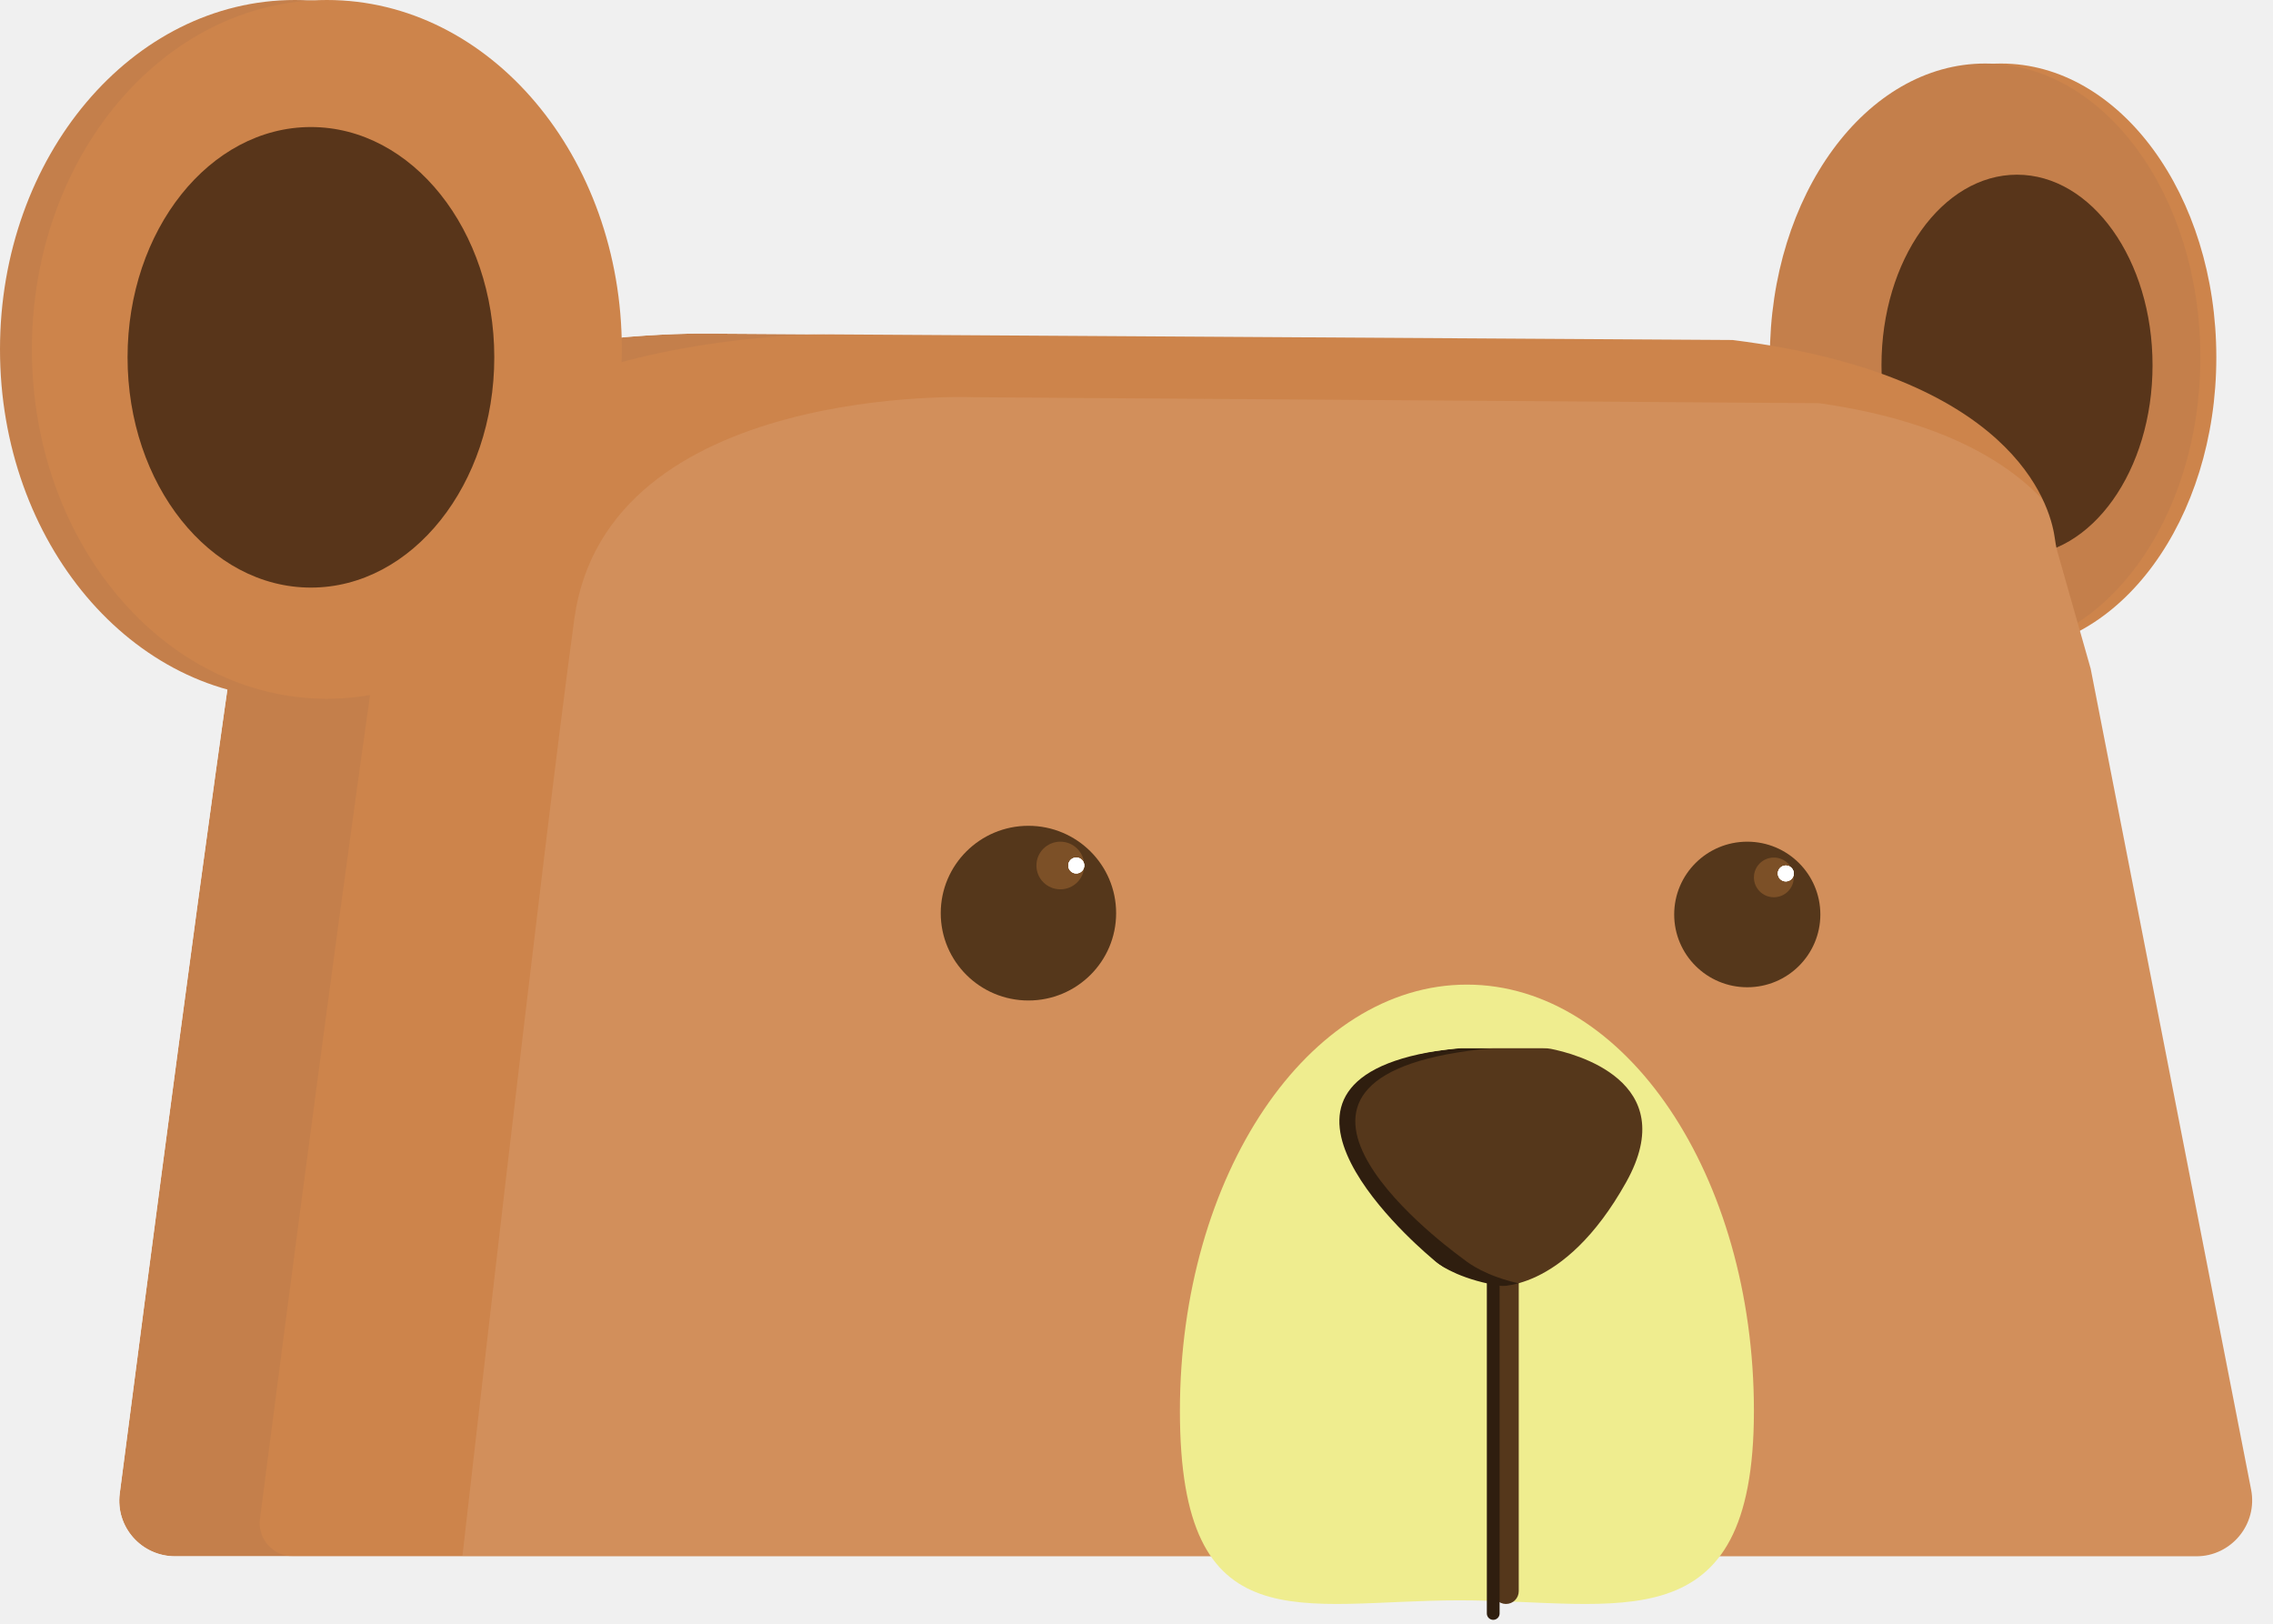
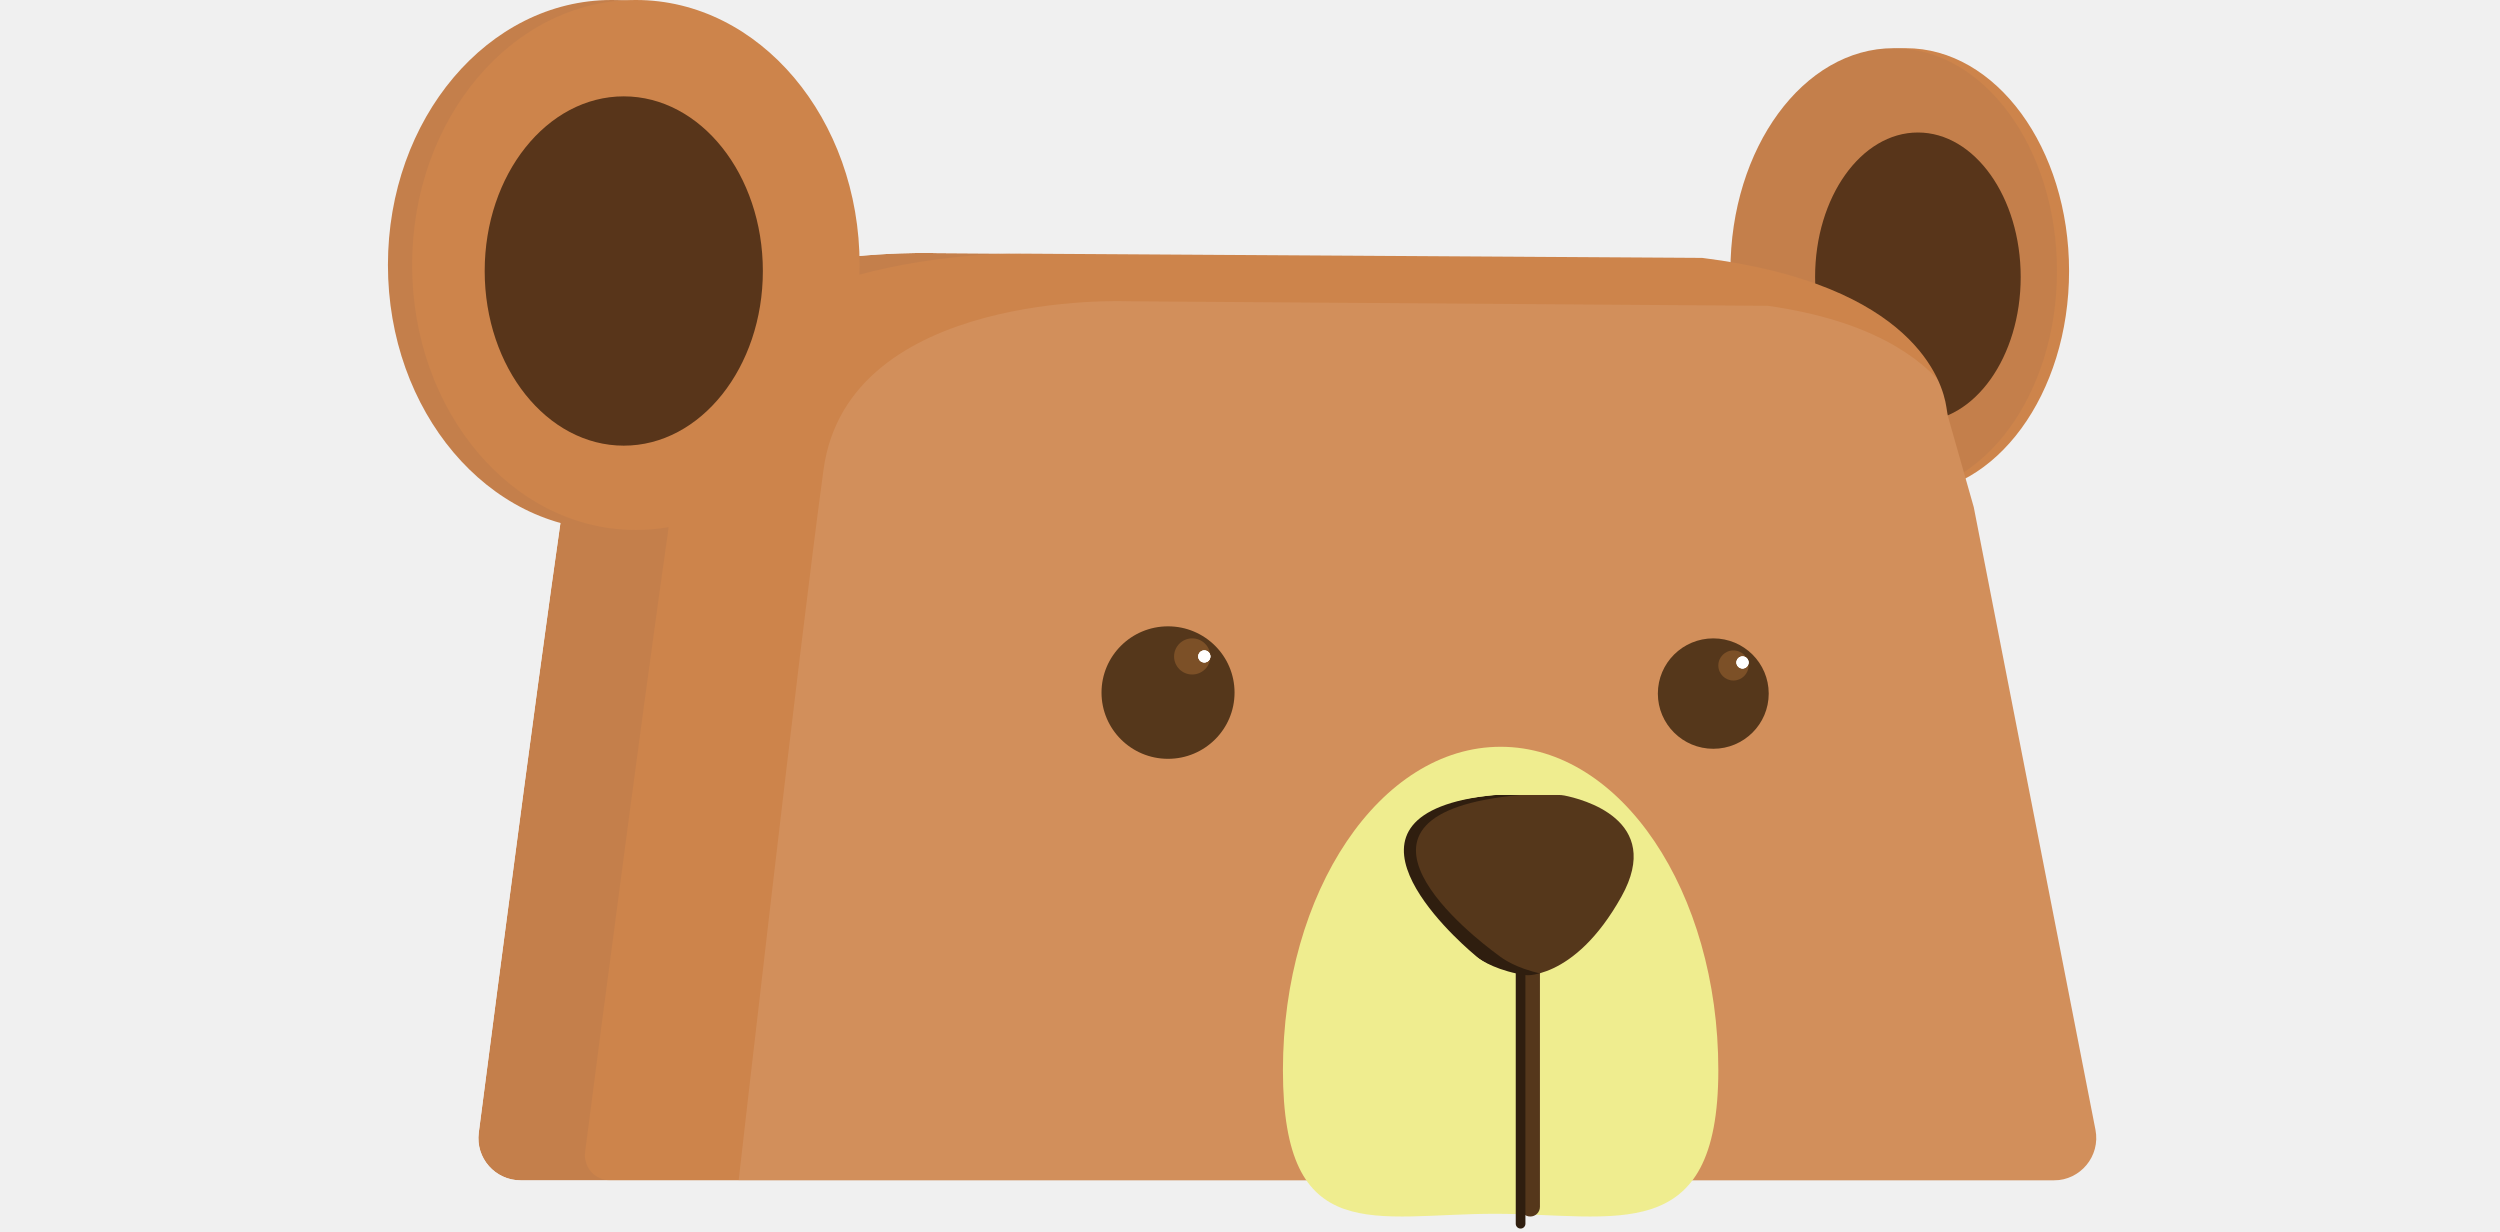
- <svg xmlns="http://www.w3.org/2000/svg" width="203" height="145" viewBox="0 0 203 145" fill="none">
+ <svg xmlns="http://www.w3.org/2000/svg" width="203" height="100" viewBox="0 0 203 145" fill="none">
  <path fill-rule="evenodd" clip-rule="evenodd" d="M197.938 31.909C197.938 46.397 189.331 58.145 178.713 58.145C168.097 58.145 159.489 46.397 159.489 31.909C159.489 17.42 168.097 5.673 178.713 5.673C189.331 5.673 197.938 17.42 197.938 31.909Z" fill="#CD844B" />
  <path fill-rule="evenodd" clip-rule="evenodd" d="M196.514 31.909C196.514 46.397 187.907 58.145 177.29 58.145C166.673 58.145 158.065 46.397 158.065 31.909C158.065 17.42 166.673 5.673 177.29 5.673C187.907 5.673 196.514 17.42 196.514 31.909Z" fill="#C47F4B" />
  <path fill-rule="evenodd" clip-rule="evenodd" d="M192.242 32.618C192.242 42.018 186.823 49.636 180.138 49.636C173.453 49.636 168.034 42.018 168.034 32.618C168.034 23.218 173.453 15.6 180.138 15.6C186.823 15.6 192.242 23.218 192.242 32.618Z" fill="#58351A" />
  <mask id="mask0" mask-type="alpha" maskUnits="userSpaceOnUse" x="10" y="29" width="192" height="110">
    <path fill-rule="evenodd" clip-rule="evenodd" d="M64.626 29.801C64.575 29.8 64.548 29.8 64.497 29.798C62.904 29.75 25.29 28.832 21.906 50.699C19.061 69.079 12.817 116.969 10.693 133.372C10.305 136.362 12.632 138.979 15.646 138.979C19.608 138.979 26.334 138.979 37.753 138.979H158.479H196.138C199.284 138.979 201.648 136.108 201.045 133.02L186.715 59.707L183.744 49.259C183.621 48.824 183.559 48.376 183.492 47.928C183.06 45.012 179.767 33.493 154.727 30.362L64.626 29.801Z" fill="#CD844B" />
  </mask>
  <g mask="url(#mask0)">
    <path fill-rule="evenodd" clip-rule="evenodd" d="M64.626 29.801C64.575 29.8 64.548 29.8 64.497 29.798C62.904 29.75 25.29 28.832 21.906 50.699C19.061 69.079 12.817 116.969 10.693 133.372C10.305 136.362 12.632 138.979 15.646 138.979C19.608 138.979 26.334 138.979 37.753 138.979H158.479H196.138C199.284 138.979 201.648 136.108 201.045 133.02L186.715 59.707L183.744 49.259C183.621 48.824 183.559 48.376 183.492 47.928C183.06 45.012 179.767 33.493 154.727 30.362L64.626 29.801Z" fill="#C47F4B" />
    <path fill-rule="evenodd" clip-rule="evenodd" d="M77.411 29.8C77.38 29.8 77.377 29.8 77.346 29.799C76.374 29.767 38.135 28.643 34.722 50.699C31.732 70.017 24.987 121.935 23.216 135.63C22.985 137.423 24.382 138.979 26.191 138.979C29.642 138.979 36.588 138.979 50.569 138.979H171.295H211.382C213.27 138.979 214.689 137.256 214.327 135.404L199.531 59.707L196.486 48.997C196.411 48.736 196.374 48.47 196.344 48.2C196.078 45.82 193.45 33.602 167.543 30.362L77.411 29.8Z" fill="#CD844B" />
    <path fill-rule="evenodd" clip-rule="evenodd" d="M86.983 35.472C86.983 35.472 54.182 34.105 51.289 55.285C48.394 76.465 41.296 138.979 41.296 138.979C41.296 138.979 41.296 138.979 64.553 138.979H165.606H202.21L189.24 63.825L186.597 53.298C186.597 53.298 186.524 39.412 162.465 36.005L86.983 35.472Z" fill="#D28F5B" />
  </g>
  <path fill-rule="evenodd" clip-rule="evenodd" d="M156.641 125.991C156.641 147.015 144.507 142.91 130.352 142.91C116.197 142.91 105.377 147.015 105.377 125.991C105.377 104.967 116.854 87.926 131.009 87.926C145.164 87.926 156.641 104.967 156.641 125.991Z" fill="#EFED8F" />
  <path fill-rule="evenodd" clip-rule="evenodd" d="M133.359 142.095C133.359 142.724 133.869 143.234 134.498 143.234C135.127 143.234 135.637 142.724 135.637 142.095V100.41C135.637 99.781 135.127 99.271 134.498 99.271C133.869 99.271 133.359 99.781 133.359 100.41V142.095Z" fill="#55371B" />
  <path fill-rule="evenodd" clip-rule="evenodd" d="M132.789 144.083C132.789 144.397 133.044 144.652 133.359 144.652C133.673 144.652 133.928 144.397 133.928 144.083V101.259C133.928 100.944 133.673 100.689 133.359 100.689C133.044 100.689 132.789 100.944 132.789 101.259V144.083Z" fill="#2F1E0F" />
  <mask id="mask1" mask-type="alpha" maskUnits="userSpaceOnUse" x="119" y="93" width="28" height="22">
    <path fill-rule="evenodd" clip-rule="evenodd" d="M133.447 114.856C133.447 114.856 139.608 115.648 145.236 105.562C150.297 96.493 140.527 94.061 138.505 93.662C138.265 93.615 138.026 93.599 137.781 93.599H130.227C109.12 95.797 125.657 110.48 127.804 112.305C127.951 112.43 128.093 112.56 128.24 112.684C128.805 113.16 130.496 114.381 133.447 114.856Z" fill="#55371B" />
  </mask>
  <g mask="url(#mask1)">
    <path fill-rule="evenodd" clip-rule="evenodd" d="M134.207 114.856C134.207 114.856 141.341 115.648 147.857 105.562C153.811 96.349 142.041 93.985 139.958 93.645C139.75 93.611 139.545 93.599 139.333 93.599H130.479C105.92 95.808 125.373 110.623 127.708 112.331C127.86 112.442 128 112.554 128.152 112.666C128.779 113.127 130.744 114.374 134.207 114.856Z" fill="#2F1E0F" />
    <path fill-rule="evenodd" clip-rule="evenodd" d="M137.055 114.856C137.055 114.856 144.188 115.648 150.704 105.562C156.658 96.349 144.888 93.985 142.806 93.645C142.597 93.611 142.392 93.599 142.181 93.599H133.326C108.768 95.808 128.221 110.623 130.556 112.331C130.708 112.442 130.848 112.554 131 112.666C131.627 113.127 133.592 114.374 137.055 114.856Z" fill="#55371B" />
  </g>
  <path fill-rule="evenodd" clip-rule="evenodd" d="M99.681 81.545C99.681 85.853 96.174 89.344 91.848 89.344C87.523 89.344 84.017 85.853 84.017 81.545C84.017 77.236 87.523 73.744 91.848 73.744C96.174 73.744 99.681 77.236 99.681 81.545Z" fill="#55371B" />
  <path fill-rule="evenodd" clip-rule="evenodd" d="M96.833 77.29C96.833 78.465 95.876 79.416 94.696 79.416C93.517 79.416 92.561 78.465 92.561 77.29C92.561 76.115 93.517 75.162 94.696 75.162C95.876 75.162 96.833 76.115 96.833 77.29Z" fill="#7C5027" />
  <path fill-rule="evenodd" clip-rule="evenodd" d="M96.833 77.289C96.833 77.681 96.514 77.998 96.121 77.998C95.728 77.998 95.409 77.681 95.409 77.289C95.409 76.898 95.728 76.58 96.121 76.58C96.514 76.58 96.833 76.898 96.833 77.289Z" fill="white" />
  <path fill-rule="evenodd" clip-rule="evenodd" d="M96.833 77.289C96.833 77.681 96.514 77.998 96.121 77.998C95.728 77.998 95.409 77.681 95.409 77.289C95.409 76.898 95.728 76.58 96.121 76.58C96.514 76.58 96.833 76.898 96.833 77.289Z" fill="white" />
  <path fill-rule="evenodd" clip-rule="evenodd" d="M96.833 77.289C96.833 77.681 96.514 77.998 96.121 77.998C95.728 77.998 95.409 77.681 95.409 77.289C95.409 76.898 95.728 76.58 96.121 76.58C96.514 76.58 96.833 76.898 96.833 77.289Z" fill="white" />
  <path fill-rule="evenodd" clip-rule="evenodd" d="M162.574 81.663C162.574 85.253 159.652 88.162 156.047 88.162C152.443 88.162 149.521 85.253 149.521 81.663C149.521 78.072 152.443 75.162 156.047 75.162C159.652 75.162 162.574 78.072 162.574 81.663Z" fill="#55371B" />
  <path fill-rule="evenodd" clip-rule="evenodd" d="M160.201 78.353C160.201 79.332 159.404 80.125 158.421 80.125C157.438 80.125 156.641 79.332 156.641 78.353C156.641 77.374 157.438 76.58 158.421 76.58C159.404 76.58 160.201 77.374 160.201 78.353Z" fill="#7C5027" />
  <path fill-rule="evenodd" clip-rule="evenodd" d="M160.201 77.999C160.201 78.39 159.883 78.708 159.489 78.708C159.096 78.708 158.777 78.39 158.777 77.999C158.777 77.607 159.096 77.29 159.489 77.29C159.883 77.29 160.201 77.607 160.201 77.999Z" fill="white" />
  <path fill-rule="evenodd" clip-rule="evenodd" d="M160.201 77.999C160.201 78.39 159.883 78.708 159.489 78.708C159.096 78.708 158.777 78.39 158.777 77.999C158.777 77.607 159.096 77.29 159.489 77.29C159.883 77.29 160.201 77.607 160.201 77.999Z" fill="white" />
  <path fill-rule="evenodd" clip-rule="evenodd" d="M160.201 77.999C160.201 78.39 159.883 78.708 159.489 78.708C159.096 78.708 158.777 78.39 158.777 77.999C158.777 77.607 159.096 77.29 159.489 77.29C159.883 77.29 160.201 77.607 160.201 77.999Z" fill="white" />
  <path fill-rule="evenodd" clip-rule="evenodd" d="M52.688 31.198C52.688 48.429 40.894 62.399 26.345 62.399C11.794 62.399 0 48.429 0 31.198C0 13.968 11.794 0 26.345 0C40.894 0 52.688 13.968 52.688 31.198Z" fill="#C47F4B" />
  <path fill-rule="evenodd" clip-rule="evenodd" d="M55.536 31.198C55.536 48.429 43.742 62.399 29.193 62.399C14.642 62.399 2.848 48.429 2.848 31.198C2.848 13.968 14.642 0 29.193 0C43.742 0 55.536 13.968 55.536 31.198Z" fill="#CD844B" />
  <path fill-rule="evenodd" clip-rule="evenodd" d="M44.144 31.908C44.144 43.267 36.812 52.472 27.768 52.472C18.724 52.472 11.392 43.267 11.392 31.908C11.392 20.55 18.724 11.345 27.768 11.345C36.812 11.345 44.144 20.55 44.144 31.908Z" fill="#58351A" />
</svg>
